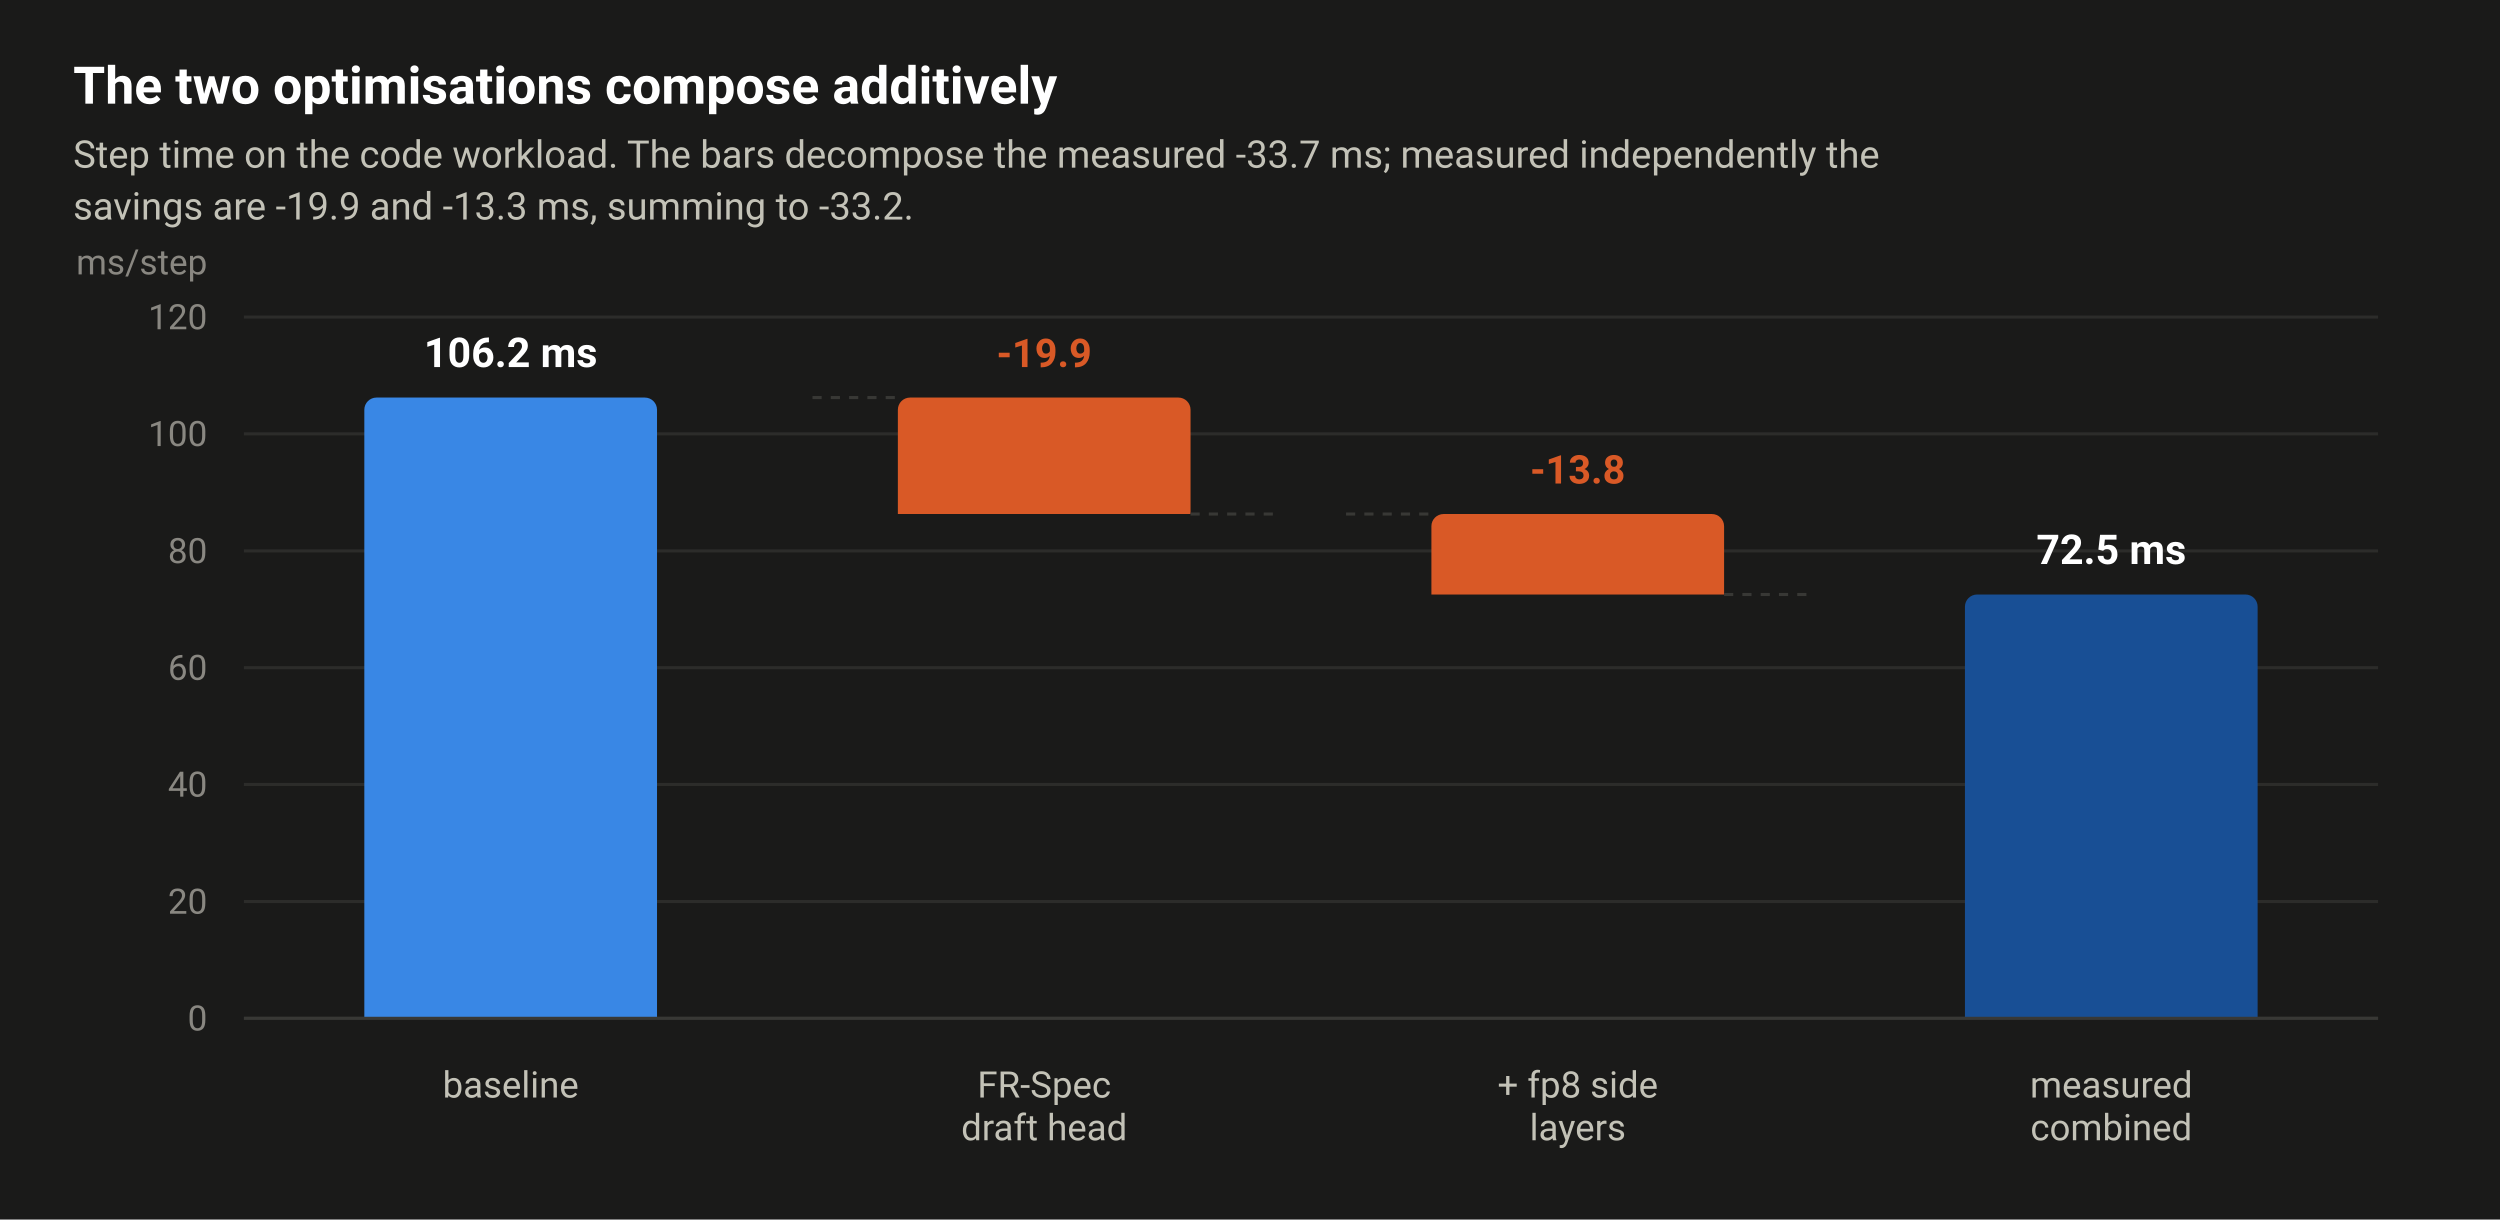
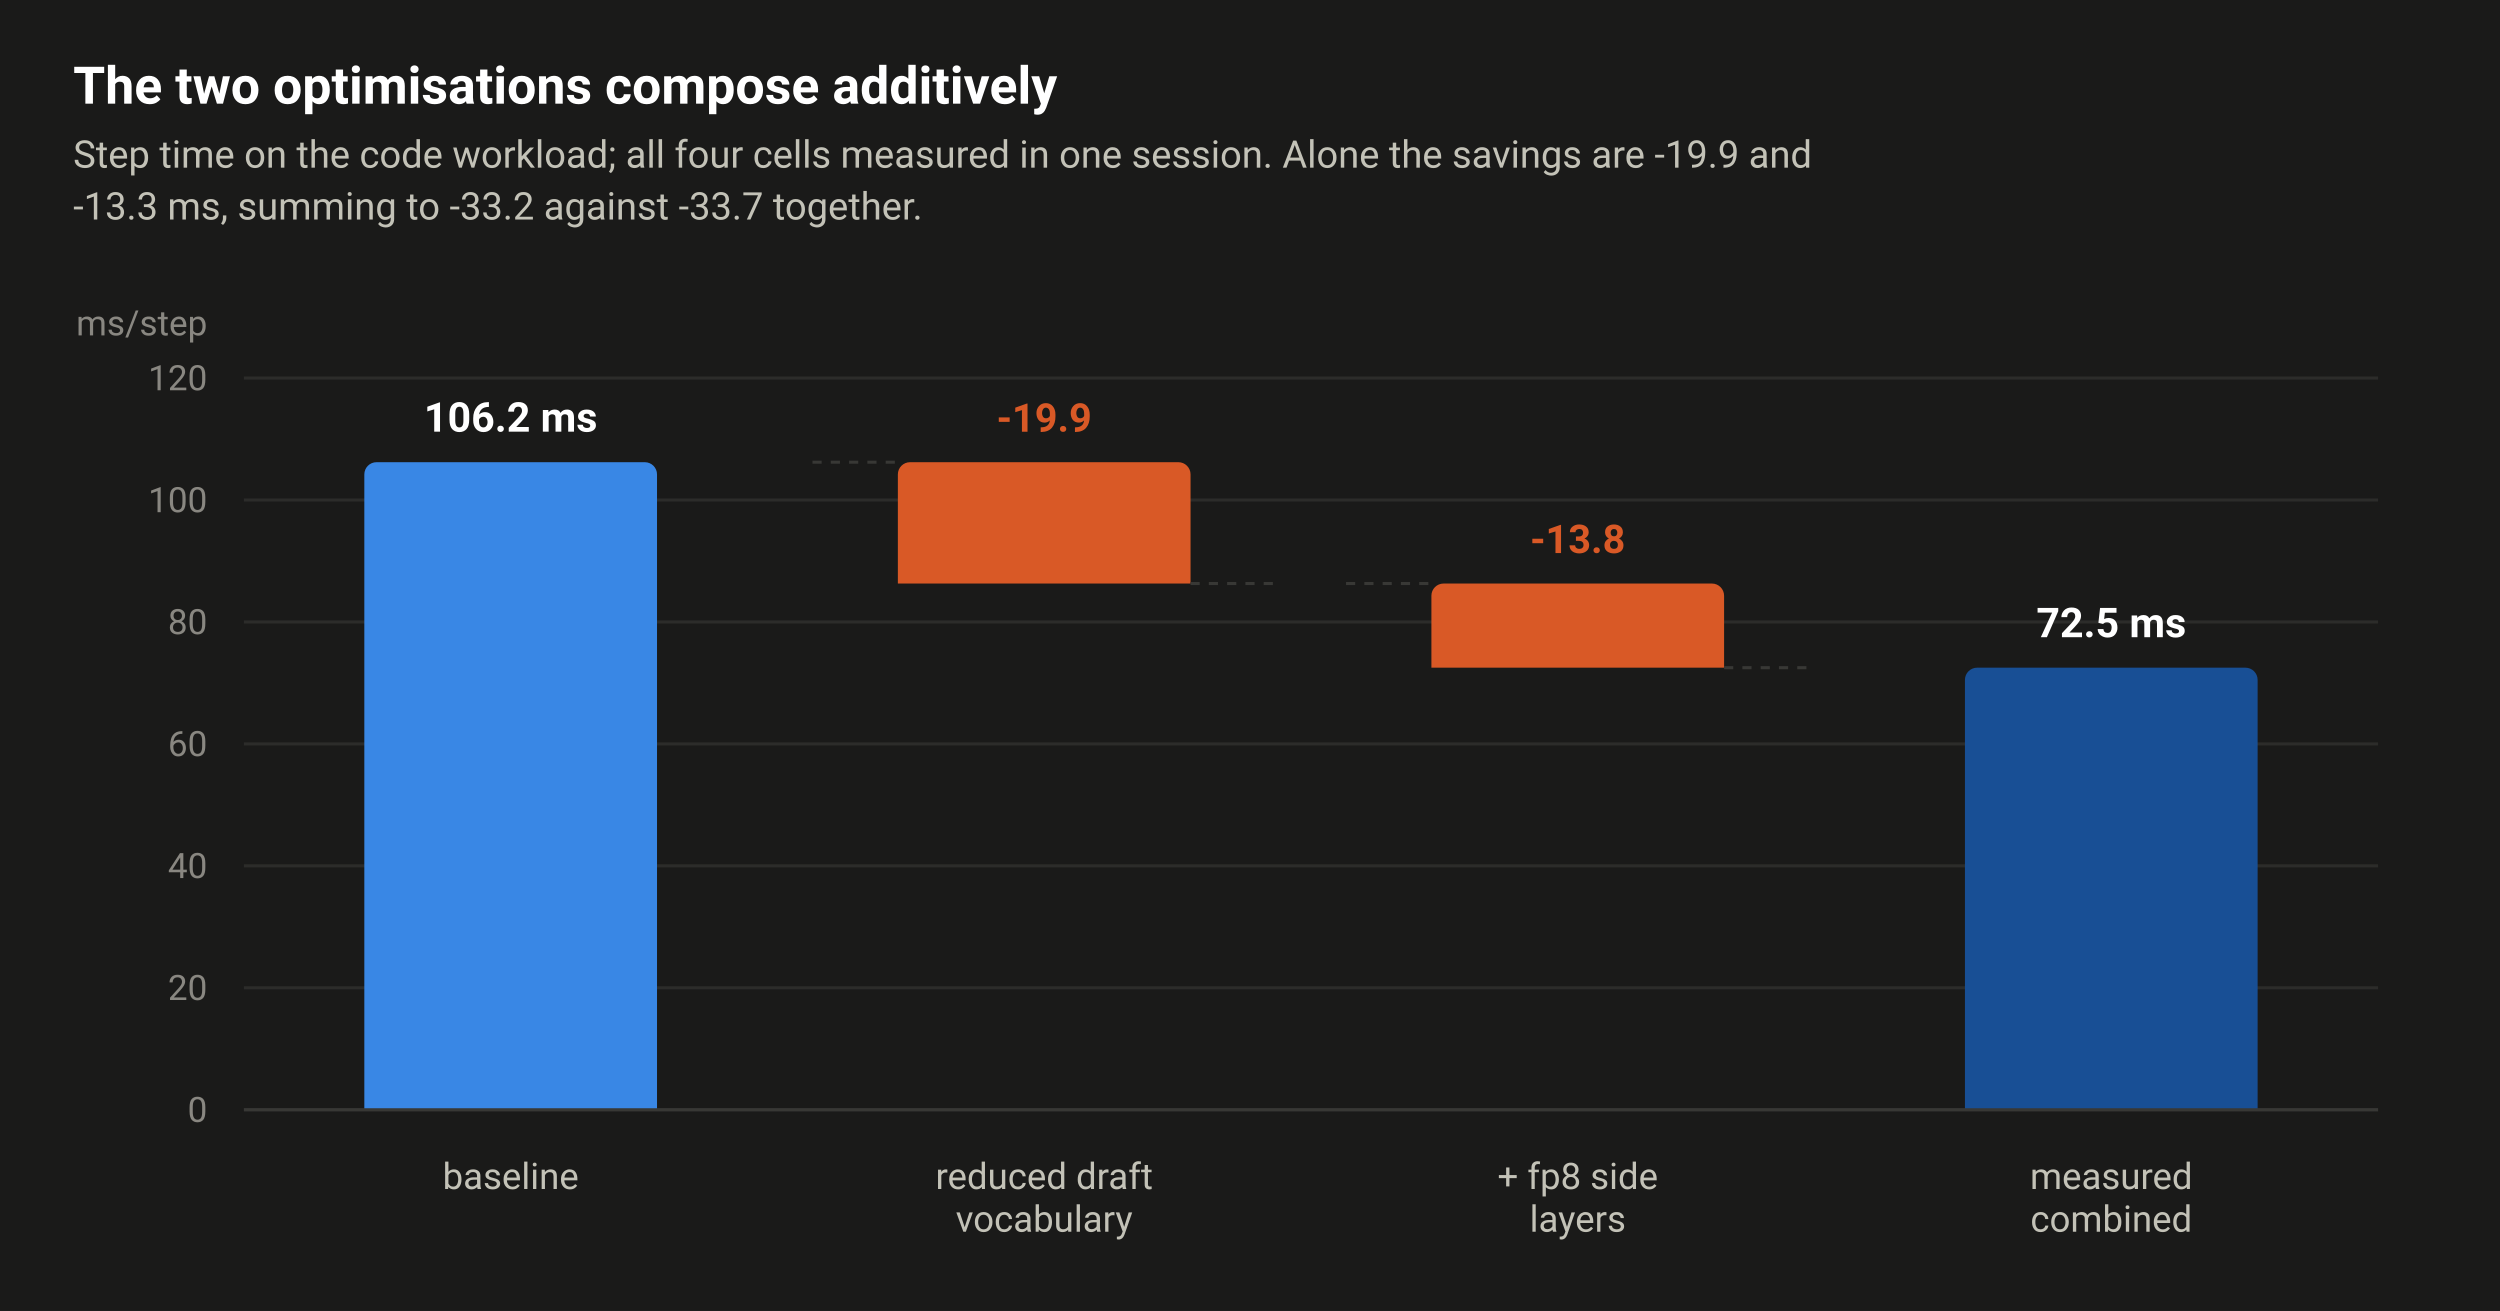
- <svg xmlns="http://www.w3.org/2000/svg" viewBox="0 0 820 400" width="820" height="400" role="img" aria-label="Ablation of step time" font-family="ui-sans-serif,-apple-system,BlinkMacSystemFont,'Segoe UI',Roboto,'Helvetica Neue',Arial,sans-serif">
-   <rect width="820" height="400" fill="#1a1a19" />
+ <svg xmlns="http://www.w3.org/2000/svg" viewBox="0 0 820 430" width="820" height="430" role="img" aria-label="Ablation of step time" font-family="ui-sans-serif,-apple-system,BlinkMacSystemFont,'Segoe UI',Roboto,'Helvetica Neue',Arial,sans-serif">
+   <rect width="820" height="430" fill="#1a1a19" />
  <text x="24.0" y="34.0" fill="#ffffff" font-size="17" text-anchor="start" font-weight="600">The two optimisations compose additively</text>
-   <text x="24.0" y="55.0" fill="#c3c2b7" font-size="12.5" text-anchor="start" font-weight="400">Step time on the code workload. The bars decompose the measured -33.7 ms; measured independently the</text>
-   <text x="24.0" y="72.0" fill="#c3c2b7" font-size="12.5" text-anchor="start" font-weight="400">savings are -19.9 and -13.3 ms, summing to -33.2.</text>
-   <line x1="80.0" y1="334.0" x2="780.0" y2="334.0" stroke="#2c2c2a" stroke-width="1" />
-   <text x="68.0" y="338.0" fill="#898781" font-size="11.5" text-anchor="end" font-weight="400">0</text>
-   <line x1="80.0" y1="295.7" x2="780.0" y2="295.7" stroke="#2c2c2a" stroke-width="1" />
-   <text x="68.0" y="299.7" fill="#898781" font-size="11.5" text-anchor="end" font-weight="400">20</text>
-   <line x1="80.0" y1="257.3" x2="780.0" y2="257.3" stroke="#2c2c2a" stroke-width="1" />
-   <text x="68.0" y="261.3" fill="#898781" font-size="11.5" text-anchor="end" font-weight="400">40</text>
-   <line x1="80.0" y1="219.0" x2="780.0" y2="219.0" stroke="#2c2c2a" stroke-width="1" />
-   <text x="68.0" y="223.0" fill="#898781" font-size="11.5" text-anchor="end" font-weight="400">60</text>
-   <line x1="80.0" y1="180.7" x2="780.0" y2="180.7" stroke="#2c2c2a" stroke-width="1" />
-   <text x="68.0" y="184.7" fill="#898781" font-size="11.5" text-anchor="end" font-weight="400">80</text>
-   <line x1="80.0" y1="142.3" x2="780.0" y2="142.3" stroke="#2c2c2a" stroke-width="1" />
-   <text x="68.0" y="146.3" fill="#898781" font-size="11.5" text-anchor="end" font-weight="400">100</text>
-   <line x1="80.0" y1="104.0" x2="780.0" y2="104.0" stroke="#2c2c2a" stroke-width="1" />
-   <text x="68.0" y="108.0" fill="#898781" font-size="11.5" text-anchor="end" font-weight="400">120</text>
-   <path d="M119.5,334.0 V134.4 a4,4 0 0 1 4,-4 H211.5 a4,4 0 0 1 4,4 V334.0 Z" fill="#3987e5" />
-   <text x="167.5" y="120.4" fill="#ffffff" font-size="13.5" text-anchor="middle" font-weight="600">106.2 ms</text>
-   <text x="167.5" y="360.0" fill="#c3c2b7" font-size="12" text-anchor="middle" font-weight="400">baseline</text>
-   <path d="M294.5,168.6 V134.4 a4,4 0 0 1 4,-4 H386.5 a4,4 0 0 1 4,4 V168.6 Z" fill="#d95926" />
-   <text x="342.5" y="120.4" fill="#d95926" font-size="13" text-anchor="middle" font-weight="600">-19.9</text>
-   <line x1="266.5" y1="130.4" x2="294.5" y2="130.4" stroke="#383835" stroke-width="1" stroke-dasharray="3 3" />
-   <line x1="390.5" y1="168.6" x2="418.5" y2="168.6" stroke="#383835" stroke-width="1" stroke-dasharray="3 3" />
-   <text x="342.5" y="360.0" fill="#c3c2b7" font-size="12" text-anchor="middle" font-weight="400">FR-Spec</text>
-   <text x="342.5" y="374.0" fill="#c3c2b7" font-size="12" text-anchor="middle" font-weight="400">draft head</text>
-   <path d="M469.5,195.0 V172.6 a4,4 0 0 1 4,-4 H561.5 a4,4 0 0 1 4,4 V195.0 Z" fill="#d95926" />
-   <text x="517.5" y="158.6" fill="#d95926" font-size="13" text-anchor="middle" font-weight="600">-13.8</text>
-   <line x1="441.5" y1="168.6" x2="469.5" y2="168.6" stroke="#383835" stroke-width="1" stroke-dasharray="3 3" />
-   <line x1="565.5" y1="195.0" x2="593.5" y2="195.0" stroke="#383835" stroke-width="1" stroke-dasharray="3 3" />
-   <text x="517.5" y="360.0" fill="#c3c2b7" font-size="12" text-anchor="middle" font-weight="400">+ fp8 side</text>
-   <text x="517.5" y="374.0" fill="#c3c2b7" font-size="12" text-anchor="middle" font-weight="400">layers</text>
-   <path d="M644.5,334.0 V199.0 a4,4 0 0 1 4,-4 H736.5 a4,4 0 0 1 4,4 V334.0 Z" fill="#184f95" />
-   <text x="692.5" y="185.0" fill="#ffffff" font-size="13.5" text-anchor="middle" font-weight="600">72.5 ms</text>
-   <text x="692.5" y="360.0" fill="#c3c2b7" font-size="12" text-anchor="middle" font-weight="400">measured</text>
-   <text x="692.5" y="374.0" fill="#c3c2b7" font-size="12" text-anchor="middle" font-weight="400">combined</text>
-   <line x1="80.0" y1="334.0" x2="780.0" y2="334.0" stroke="#383835" stroke-width="1" />
-   <text x="68.0" y="90.0" fill="#898781" font-size="11.5" text-anchor="end" font-weight="400">ms/step</text>
+   <text x="24.0" y="55.0" fill="#c3c2b7" font-size="12.5" text-anchor="start" font-weight="400">Step time on the code workload; all four cells measured in one session. Alone the savings are -19.9 and</text>
+   <text x="24.0" y="72.0" fill="#c3c2b7" font-size="12.5" text-anchor="start" font-weight="400">-13.3 ms, summing to -33.2 against -33.7 together.</text>
+   <line x1="80.0" y1="364.0" x2="780.0" y2="364.0" stroke="#2c2c2a" stroke-width="1" />
+   <text x="68.0" y="368.0" fill="#898781" font-size="11.5" text-anchor="end" font-weight="400">0</text>
+   <line x1="80.0" y1="324.0" x2="780.0" y2="324.0" stroke="#2c2c2a" stroke-width="1" />
+   <text x="68.0" y="328.0" fill="#898781" font-size="11.5" text-anchor="end" font-weight="400">20</text>
+   <line x1="80.0" y1="284.0" x2="780.0" y2="284.0" stroke="#2c2c2a" stroke-width="1" />
+   <text x="68.0" y="288.0" fill="#898781" font-size="11.5" text-anchor="end" font-weight="400">40</text>
+   <line x1="80.0" y1="244.0" x2="780.0" y2="244.0" stroke="#2c2c2a" stroke-width="1" />
+   <text x="68.0" y="248.0" fill="#898781" font-size="11.5" text-anchor="end" font-weight="400">60</text>
+   <line x1="80.0" y1="204.0" x2="780.0" y2="204.0" stroke="#2c2c2a" stroke-width="1" />
+   <text x="68.0" y="208.0" fill="#898781" font-size="11.5" text-anchor="end" font-weight="400">80</text>
+   <line x1="80.0" y1="164.0" x2="780.0" y2="164.0" stroke="#2c2c2a" stroke-width="1" />
+   <text x="68.0" y="168.0" fill="#898781" font-size="11.5" text-anchor="end" font-weight="400">100</text>
+   <line x1="80.0" y1="124.0" x2="780.0" y2="124.0" stroke="#2c2c2a" stroke-width="1" />
+   <text x="68.0" y="128.0" fill="#898781" font-size="11.5" text-anchor="end" font-weight="400">120</text>
+   <path d="M119.5,364.0 V155.6 a4,4 0 0 1 4,-4 H211.5 a4,4 0 0 1 4,4 V364.0 Z" fill="#3987e5" />
+   <text x="167.5" y="141.6" fill="#ffffff" font-size="13.5" text-anchor="middle" font-weight="600">106.2 ms</text>
+   <text x="167.5" y="390.0" fill="#c3c2b7" font-size="12" text-anchor="middle" font-weight="400">baseline</text>
+   <path d="M294.5,191.4 V155.6 a4,4 0 0 1 4,-4 H386.5 a4,4 0 0 1 4,4 V191.4 Z" fill="#d95926" />
+   <text x="342.5" y="141.6" fill="#d95926" font-size="13" text-anchor="middle" font-weight="600">-19.9</text>
+   <line x1="266.5" y1="151.6" x2="294.5" y2="151.6" stroke="#383835" stroke-width="1" stroke-dasharray="3 3" />
+   <line x1="390.5" y1="191.4" x2="418.5" y2="191.4" stroke="#383835" stroke-width="1" stroke-dasharray="3 3" />
+   <text x="342.5" y="390.0" fill="#c3c2b7" font-size="12" text-anchor="middle" font-weight="400">reduced draft</text>
+   <text x="342.5" y="404.0" fill="#c3c2b7" font-size="12" text-anchor="middle" font-weight="400">vocabulary</text>
+   <path d="M469.5,219.0 V195.4 a4,4 0 0 1 4,-4 H561.5 a4,4 0 0 1 4,4 V219.0 Z" fill="#d95926" />
+   <text x="517.5" y="181.4" fill="#d95926" font-size="13" text-anchor="middle" font-weight="600">-13.8</text>
+   <line x1="441.5" y1="191.4" x2="469.5" y2="191.4" stroke="#383835" stroke-width="1" stroke-dasharray="3 3" />
+   <line x1="565.5" y1="219.0" x2="593.5" y2="219.0" stroke="#383835" stroke-width="1" stroke-dasharray="3 3" />
+   <text x="517.5" y="390.0" fill="#c3c2b7" font-size="12" text-anchor="middle" font-weight="400">+ fp8 side</text>
+   <text x="517.5" y="404.0" fill="#c3c2b7" font-size="12" text-anchor="middle" font-weight="400">layers</text>
+   <path d="M644.5,364.0 V223.0 a4,4 0 0 1 4,-4 H736.5 a4,4 0 0 1 4,4 V364.0 Z" fill="#184f95" />
+   <text x="692.5" y="209.0" fill="#ffffff" font-size="13.5" text-anchor="middle" font-weight="600">72.5 ms</text>
+   <text x="692.5" y="390.0" fill="#c3c2b7" font-size="12" text-anchor="middle" font-weight="400">measured</text>
+   <text x="692.5" y="404.0" fill="#c3c2b7" font-size="12" text-anchor="middle" font-weight="400">combined</text>
+   <line x1="80.0" y1="364.0" x2="780.0" y2="364.0" stroke="#383835" stroke-width="1" />
+   <text x="68.0" y="110.0" fill="#898781" font-size="11.5" text-anchor="end" font-weight="400">ms/step</text>
</svg>
